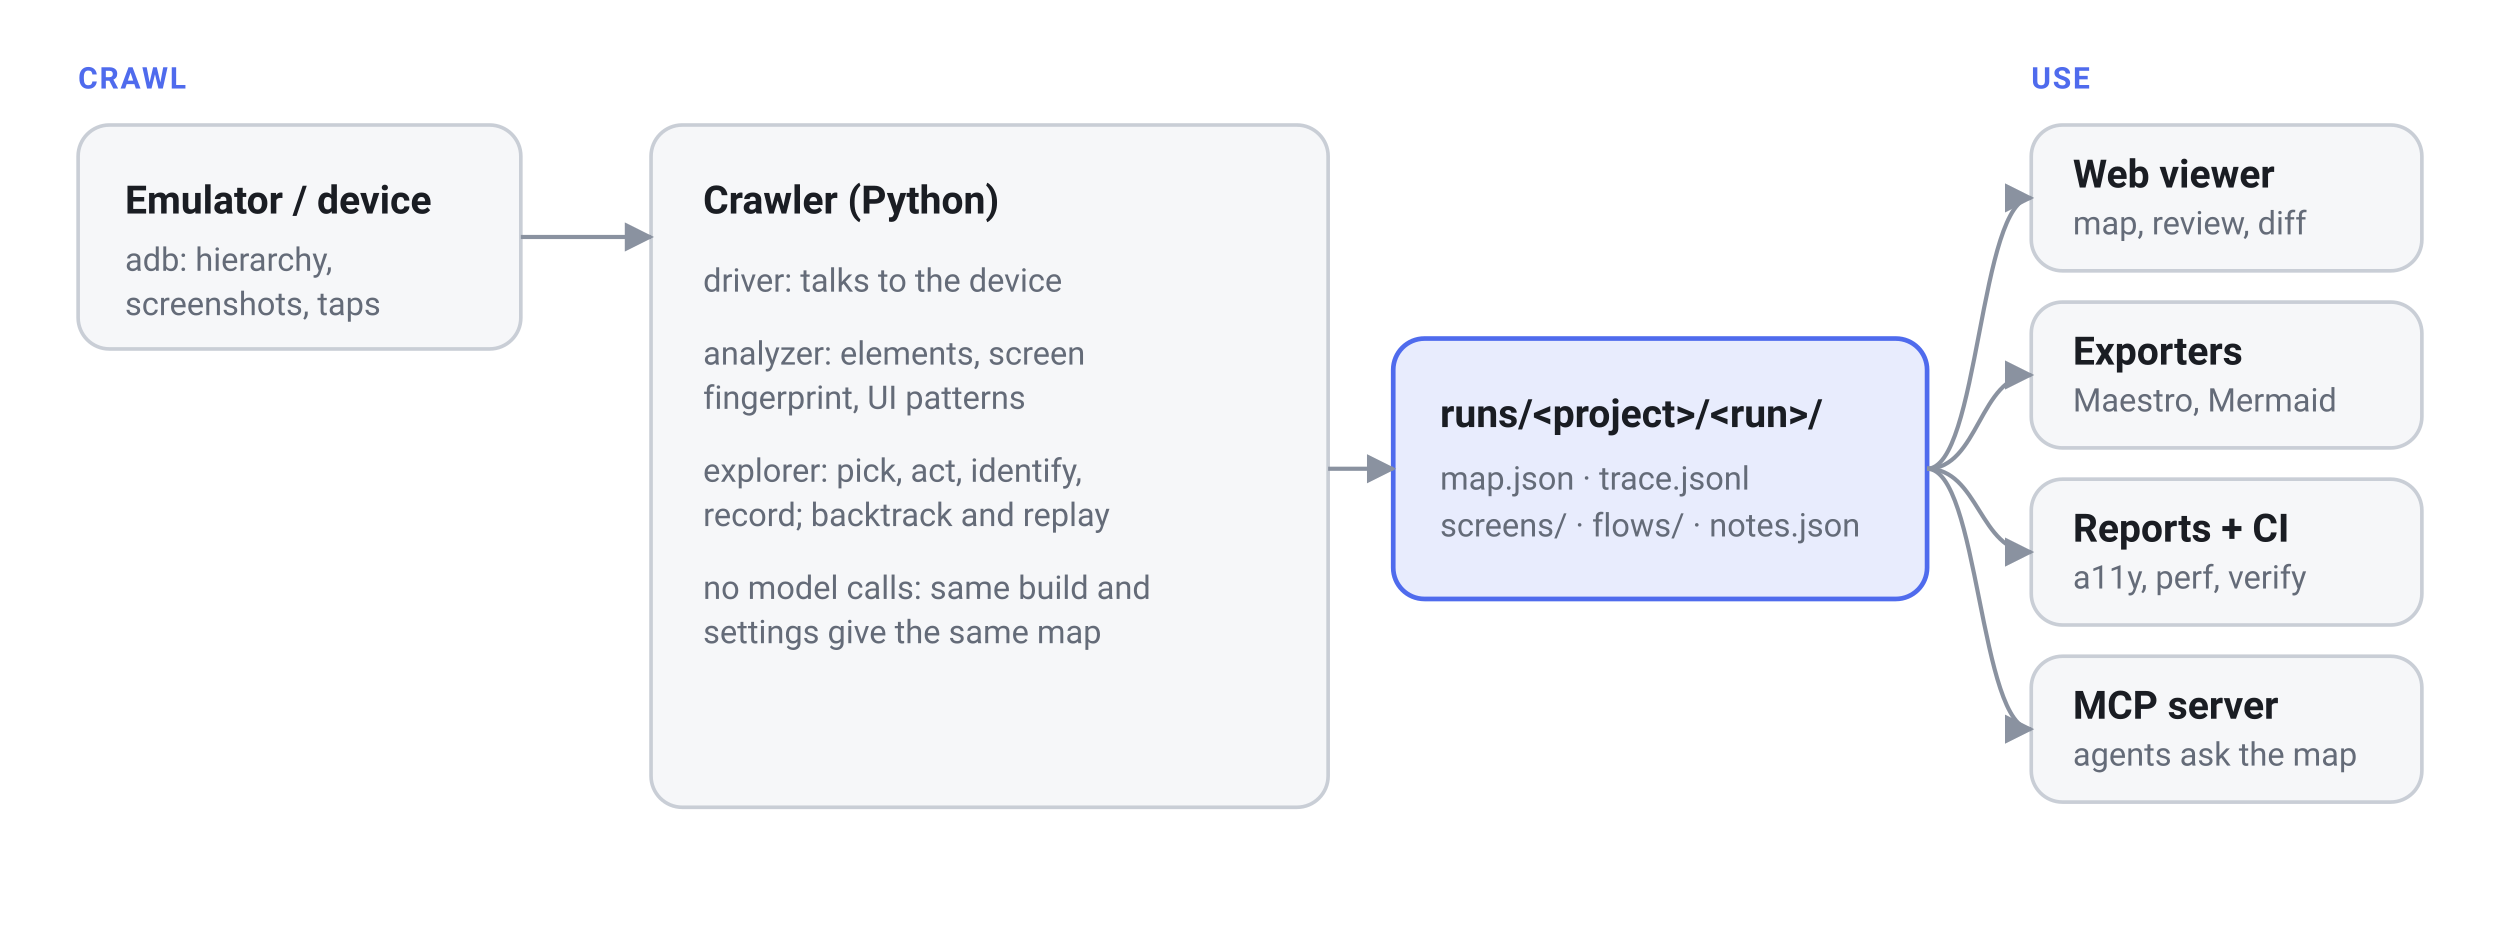
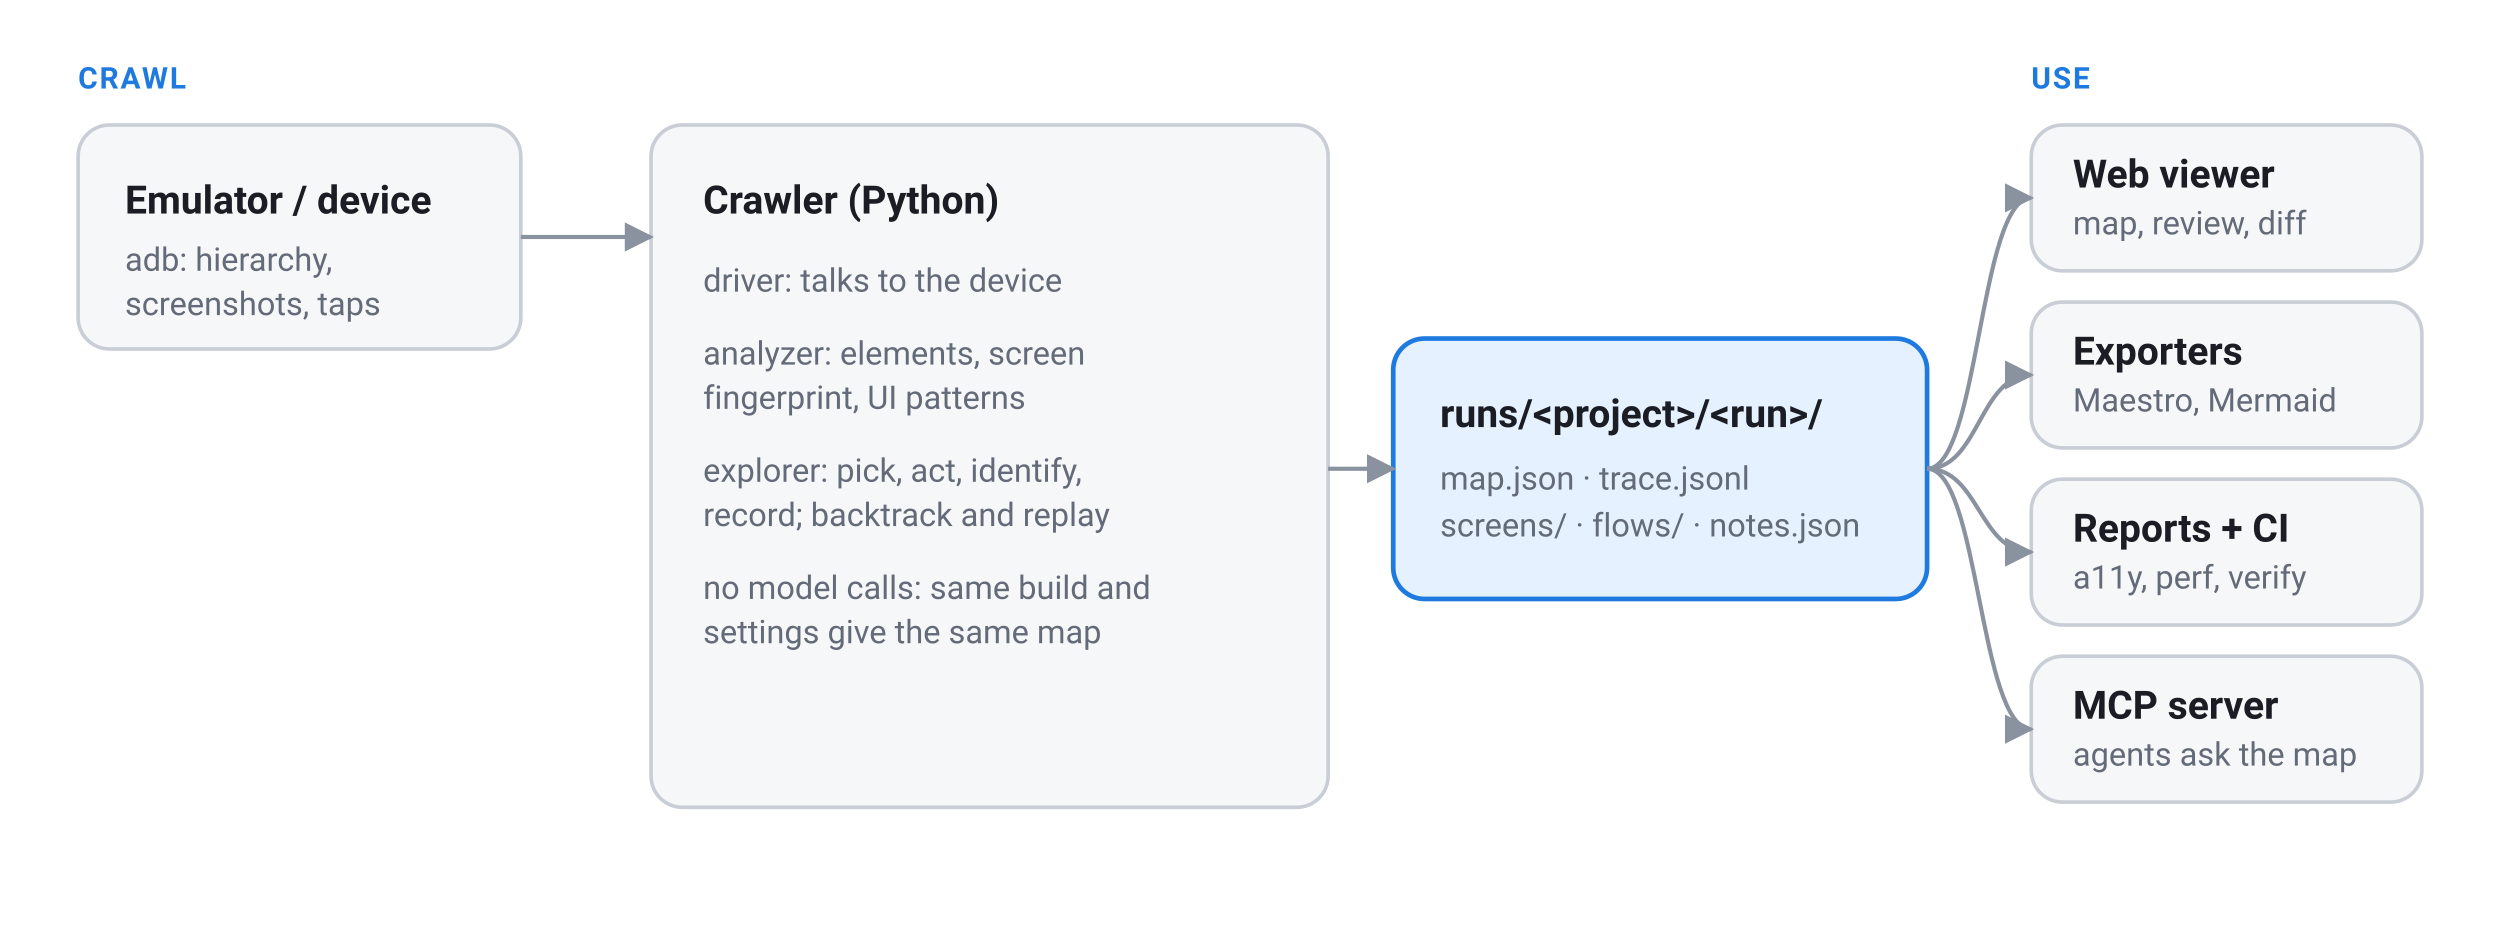
- <svg xmlns="http://www.w3.org/2000/svg" viewBox="0 0 960 360" font-family="-apple-system,BlinkMacSystemFont,'Segoe UI',Roboto,sans-serif" role="img" aria-labelledby="t d">
+ <svg xmlns="http://www.w3.org/2000/svg" viewBox="0 0 960 360" font-family="Geist,-apple-system,BlinkMacSystemFont,'Segoe UI',Roboto,sans-serif" role="img" aria-labelledby="t d">
  <defs>
    <marker id="a" viewBox="0 0 10 10" refX="9" refY="5" markerWidth="7" markerHeight="7" orient="auto">
      <path d="M0 0L10 5L0 10z" fill="#8a92a0" />
    </marker>
    <style>
      .box{fill:#f6f7f9;stroke:#c9ced6;stroke-width:1.4}
-       .run{fill:#e8ecfd;stroke:#4f6bed;stroke-width:1.8}
+       .run{fill:#e6f1ff;stroke:#1f7ae0;stroke-width:1.8}
      .t{font-size:15px;font-weight:650;fill:#1a1d23}
      .s{font-size:12.5px;fill:#646b78}
-       .h{font-size:11.5px;font-weight:700;letter-spacing:.06em;fill:#4f6bed}
+       .h{font-size:11.5px;font-weight:700;letter-spacing:.06em;fill:#1f7ae0}
      .l{stroke:#8a92a0;stroke-width:1.6;fill:none;marker-end:url(#a)}
-       @media (prefers-color-scheme:dark){.box{fill:#171a20;stroke:#2a2f39}.run{fill:#232a4a;stroke:#7187f5}.t{fill:#e6e8ec}.s{fill:#9aa1ad}.h{fill:#a5b3ff}.l{stroke:#656c79}}
+       @media (prefers-color-scheme:dark){.box{fill:#121212;stroke:#333333}.run{fill:#132131;stroke:#4da3ff}.t{fill:#f0f0f0}.s{fill:#a3a3a3}.h{fill:#4da3ff}.l{stroke:#8a8a8a}}
    </style>
  </defs>
  <text class="h" x="30" y="34">CRAWL</text>
  <rect class="box" x="30" y="48" width="170" height="86" rx="12" />
  <text class="t" x="48" y="82">Emulator / device</text>
  <text class="s" x="48" y="104">adb: hierarchy,</text>
  <text class="s" x="48" y="121">screenshots, taps</text>
  <rect class="box" x="250" y="48" width="260" height="262" rx="12" />
  <text class="t" x="270" y="82">Crawler (Python)</text>
  <text class="s" x="270" y="112">driver: talks to the device</text>
  <text class="s" x="270" y="140">analyzer: elements, screen</text>
  <text class="s" x="270" y="157">fingerprint, UI patterns</text>
  <text class="s" x="270" y="185">explorer: pick, act, identify,</text>
  <text class="s" x="270" y="202">record; backtrack and replay</text>
  <text class="s" x="270" y="230">no model calls: same build and</text>
  <text class="s" x="270" y="247">settings give the same map</text>
  <path class="l" d="M200 91H250" />
  <rect class="run" x="535" y="130" width="205" height="100" rx="12" />
  <text class="t" x="553" y="164">runs/&lt;project&gt;/&lt;run&gt;/</text>
  <text class="s" x="553" y="188">map.json · trace.jsonl</text>
  <text class="s" x="553" y="206">screens/ · flows/ · notes.json</text>
  <path class="l" d="M510 180H535" />
  <text class="h" x="780" y="34">USE</text>
  <rect class="box" x="780" y="48" width="150" height="56" rx="12" />
  <text class="t" x="796" y="72">Web viewer</text>
  <text class="s" x="796" y="90">map, review, diff</text>
  <rect class="box" x="780" y="116" width="150" height="56" rx="12" />
  <text class="t" x="796" y="140">Exporters</text>
  <text class="s" x="796" y="158">Maestro, Mermaid</text>
  <rect class="box" x="780" y="184" width="150" height="56" rx="12" />
  <text class="t" x="796" y="208">Reports + CI</text>
  <text class="s" x="796" y="226">a11y, perf, verify</text>
  <rect class="box" x="780" y="252" width="150" height="56" rx="12" />
  <text class="t" x="796" y="276">MCP server</text>
  <text class="s" x="796" y="294">agents ask the map</text>
  <path class="l" d="M740 180C760 180 760 76 780 76" />
  <path class="l" d="M740 180C760 180 760 144 780 144" />
  <path class="l" d="M740 180C760 180 760 212 780 212" />
  <path class="l" d="M740 180C760 180 760 280 780 280" />
</svg>
